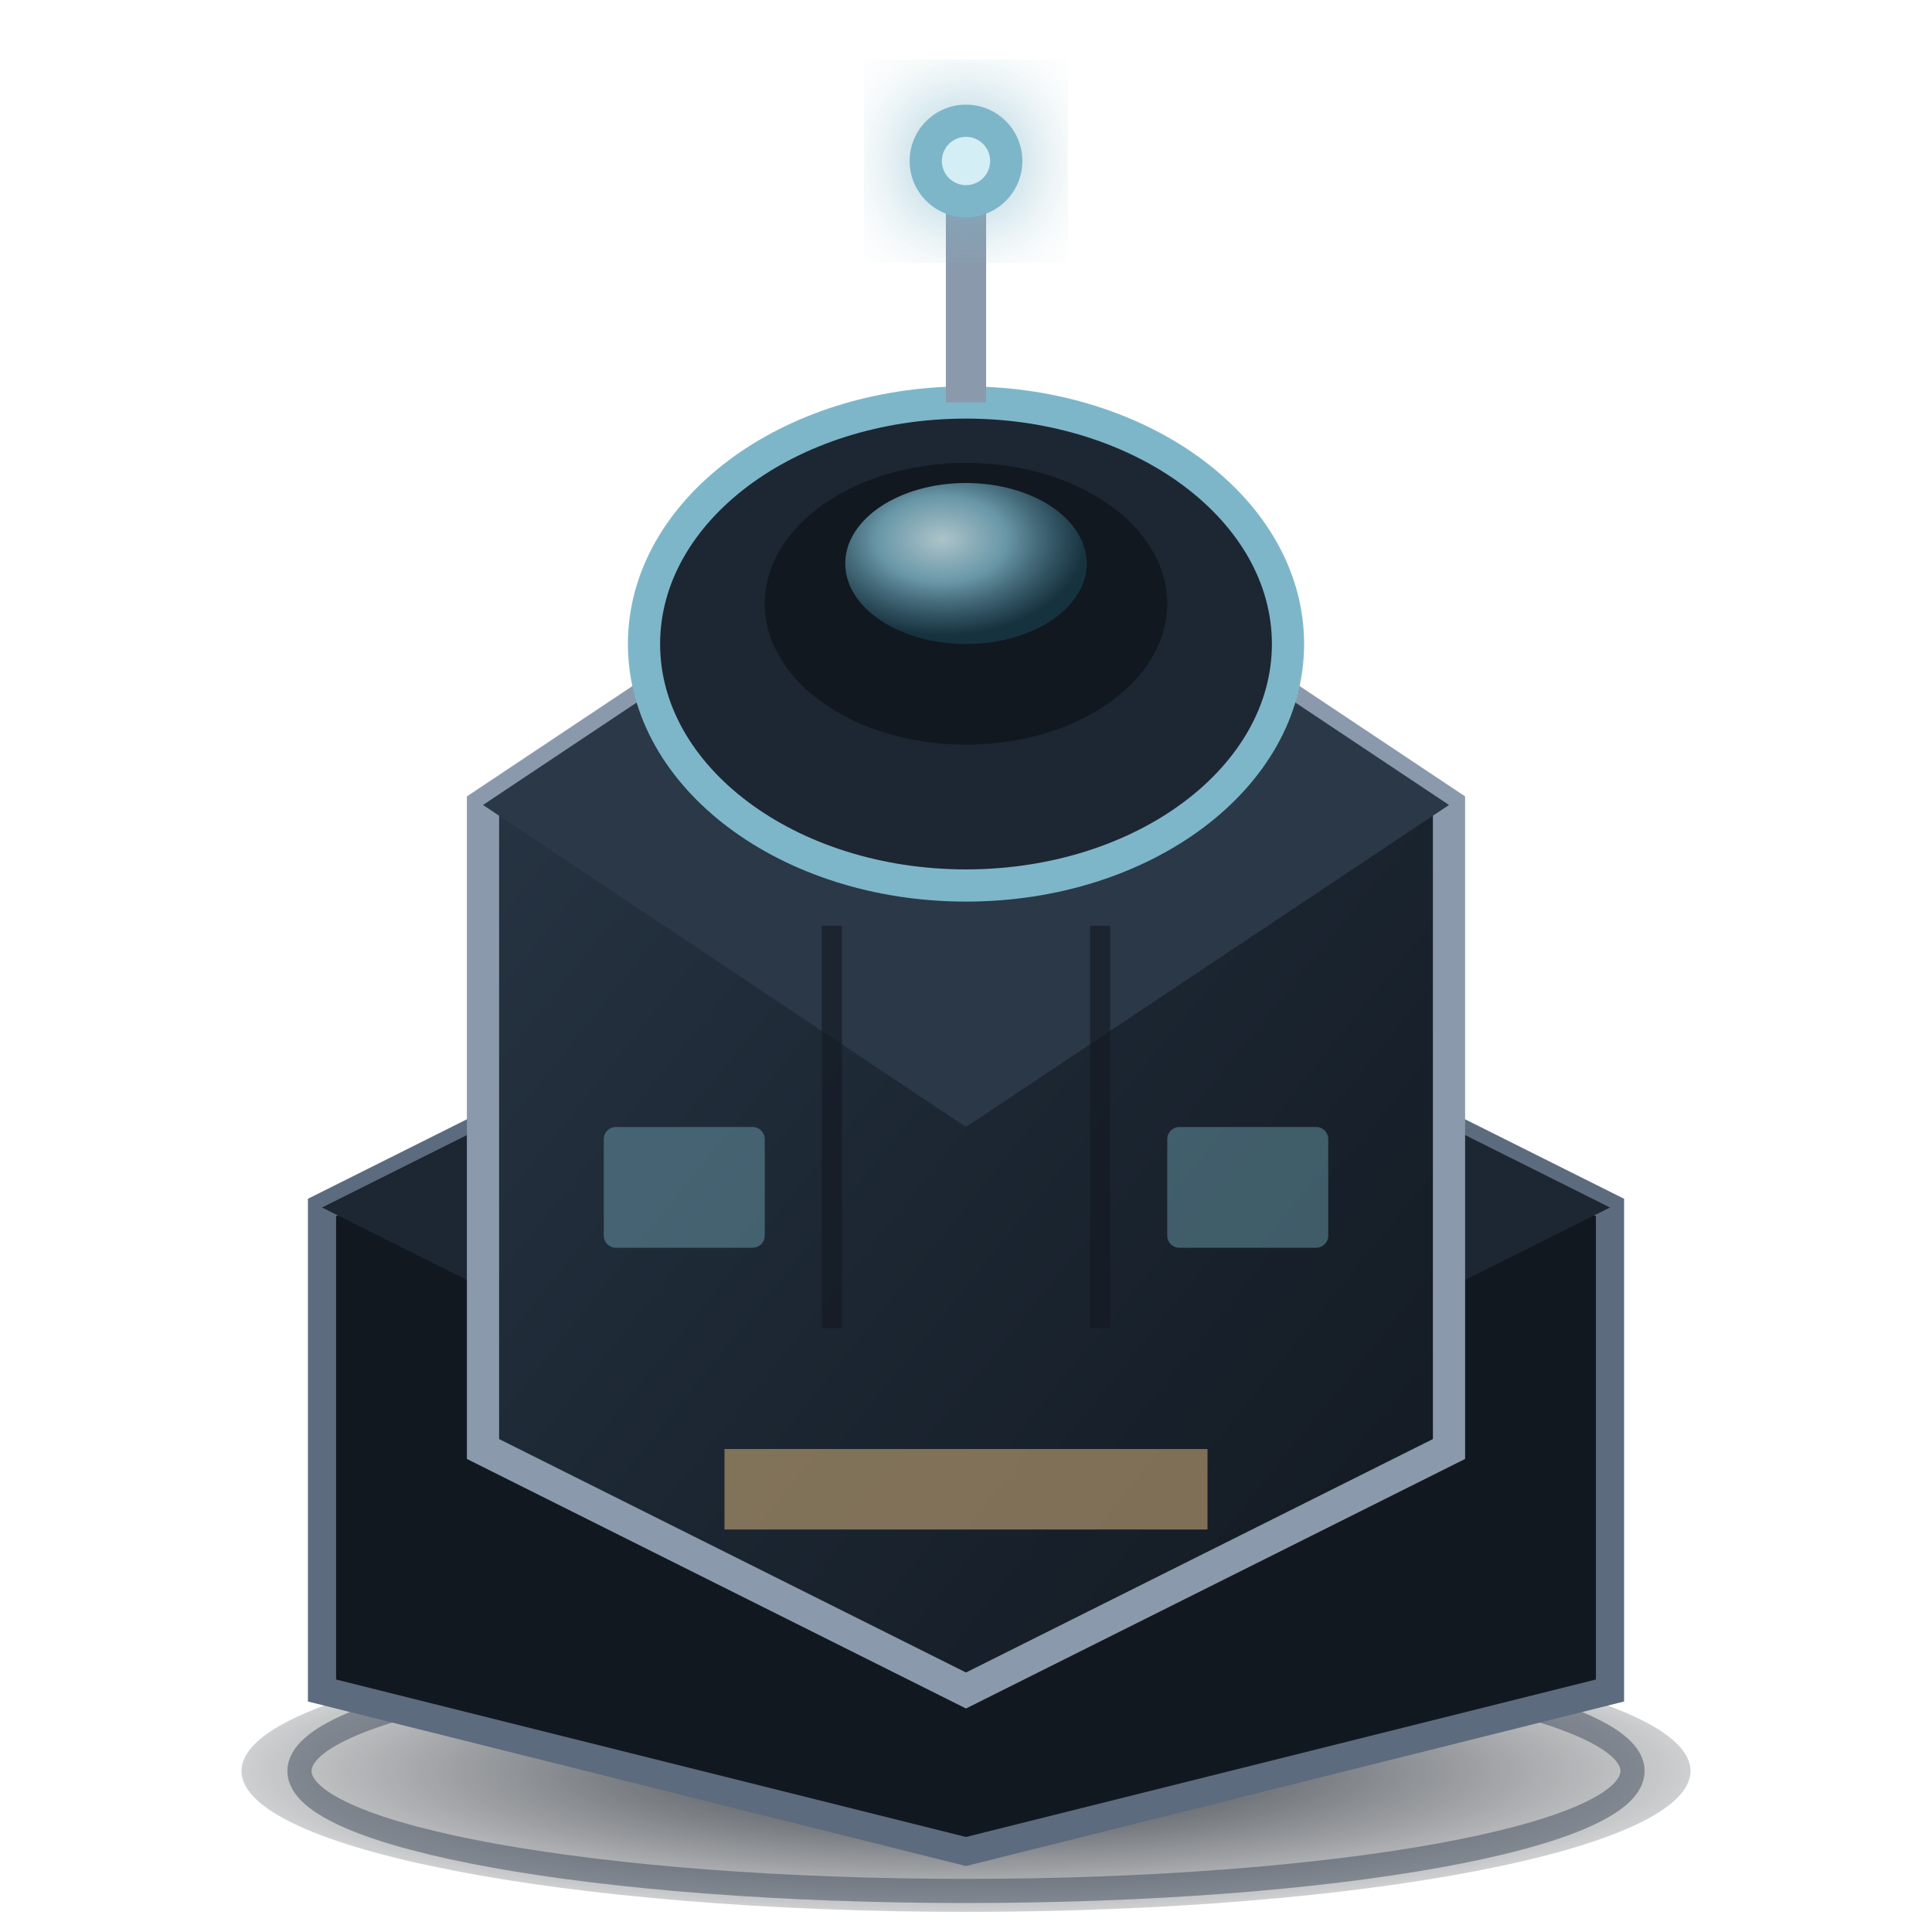
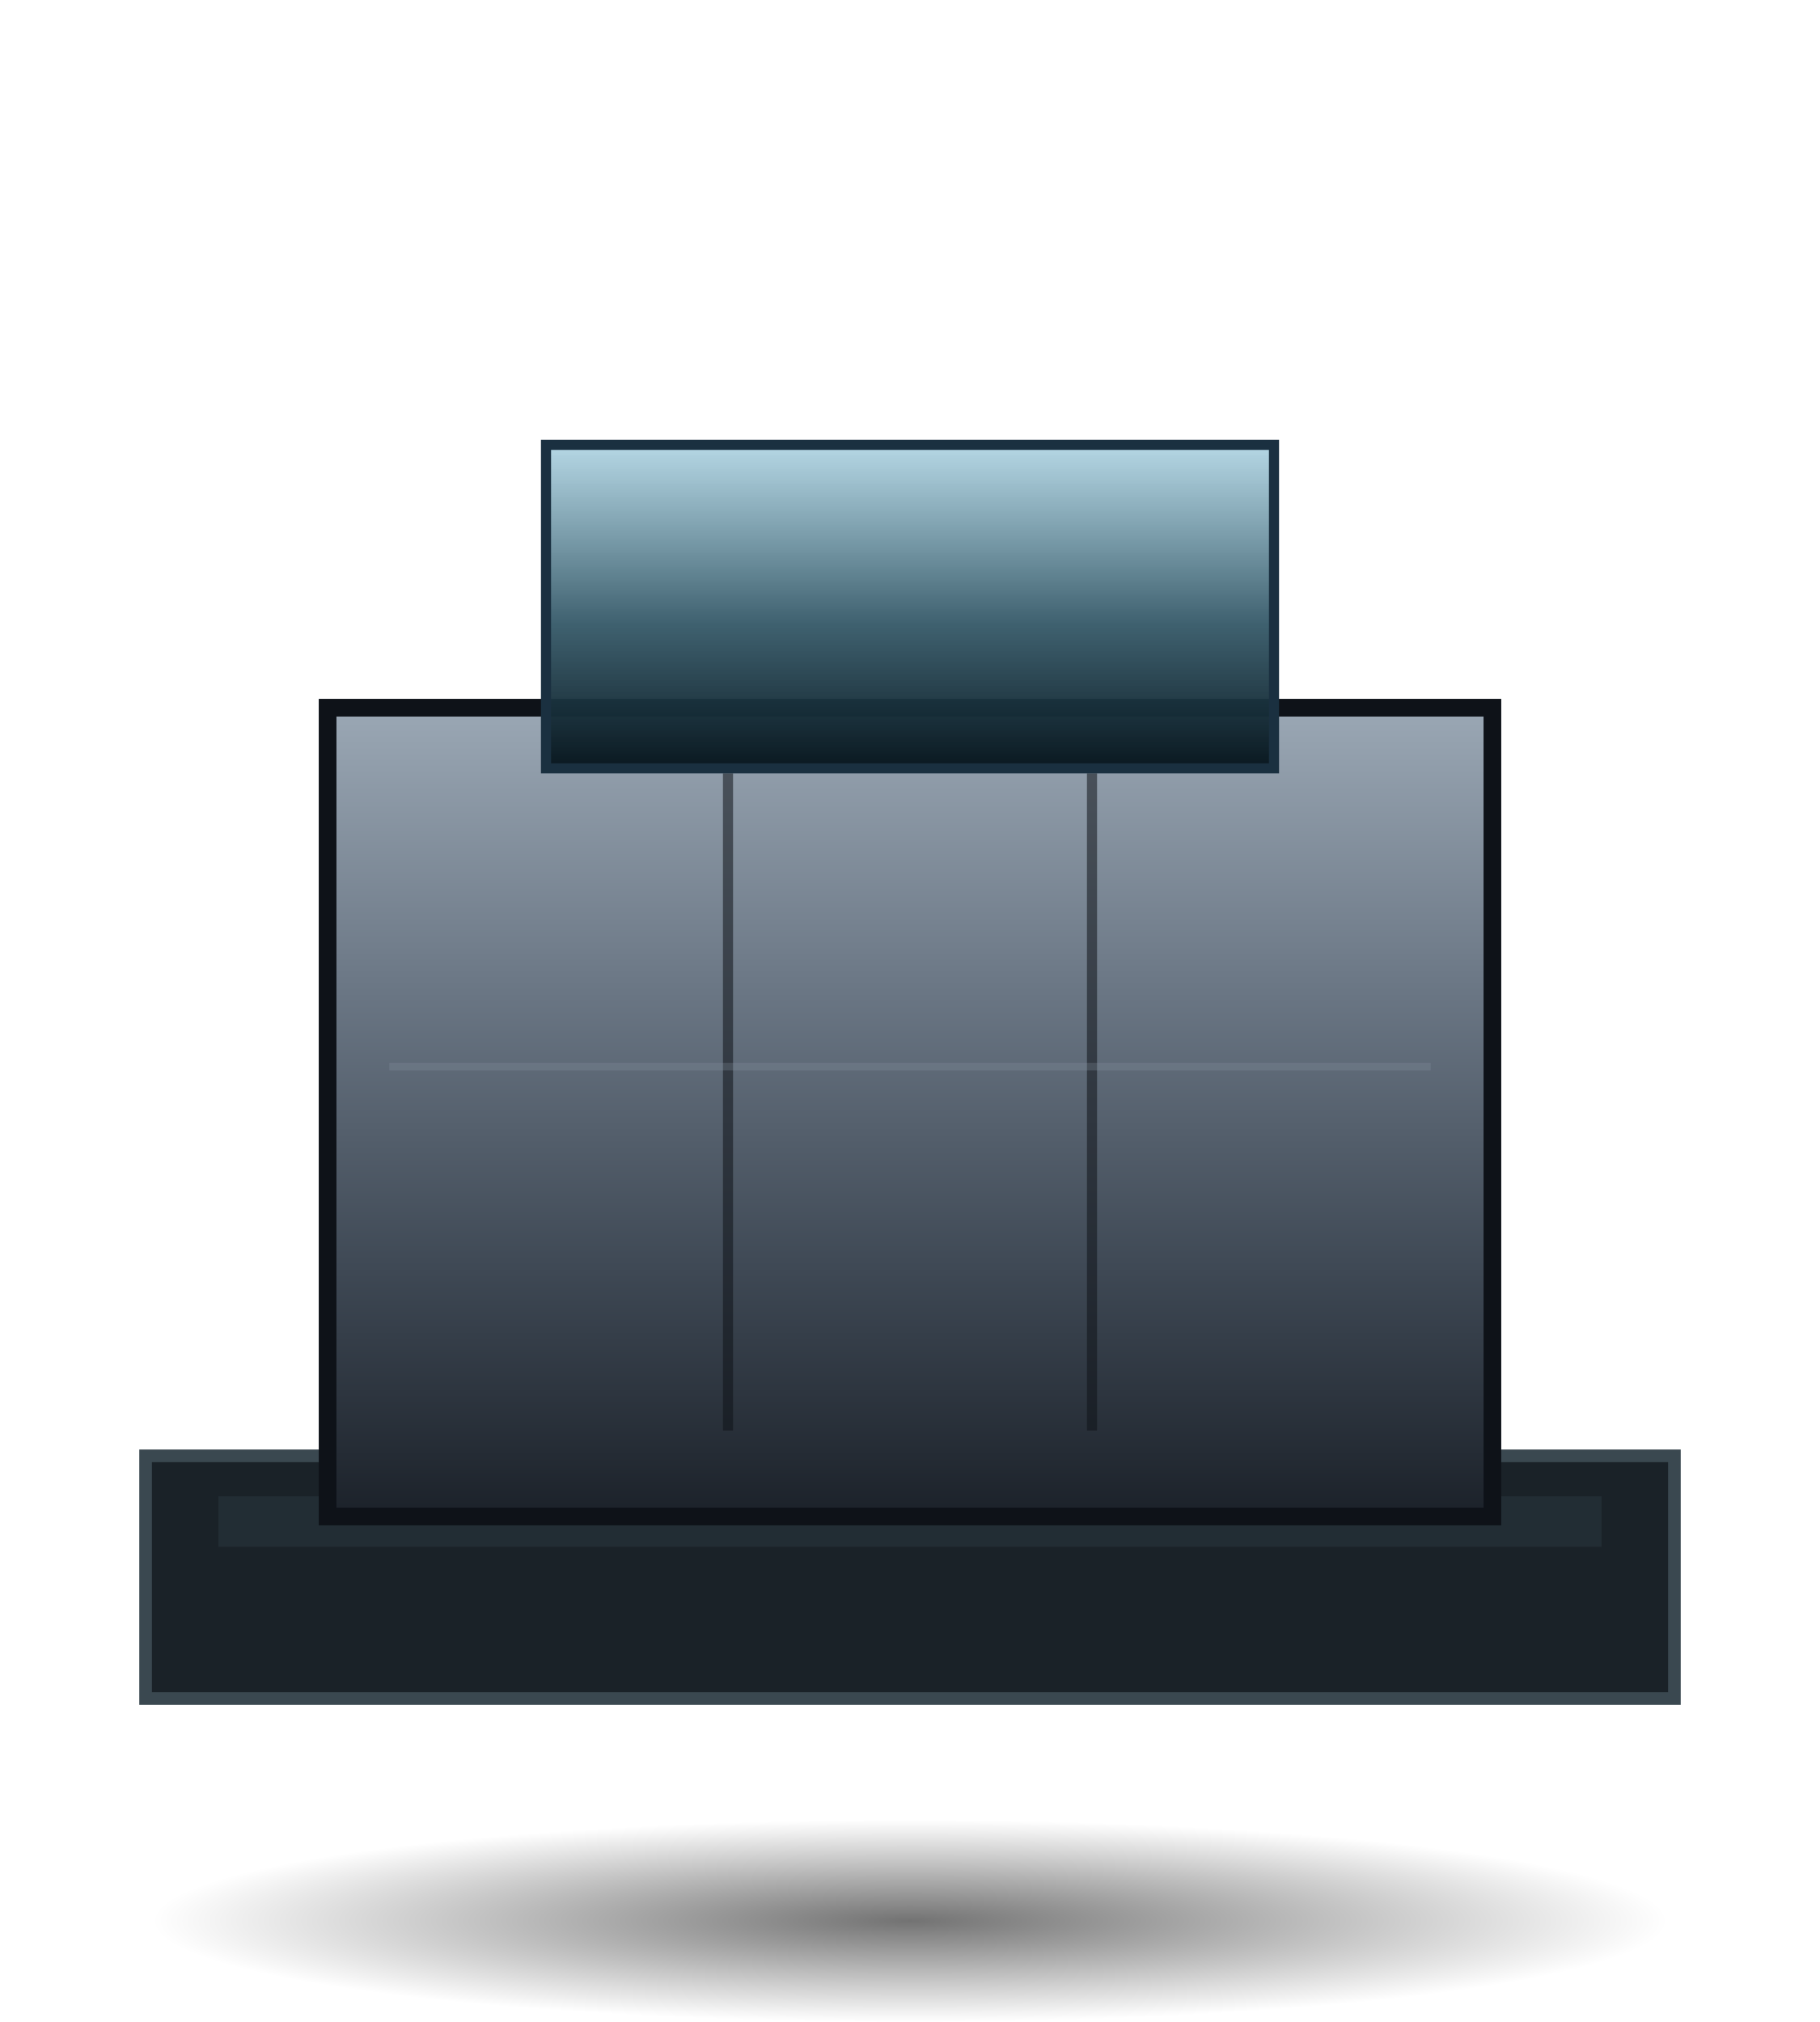
- <svg xmlns="http://www.w3.org/2000/svg" viewBox="0 0 48 48" width="48" height="48" fill="none">
+ <svg xmlns="http://www.w3.org/2000/svg" viewBox="0 0 72 80" width="72" height="80" fill="none">
  <defs>
-     <radialGradient id="padG" cx="50%" cy="50%" r="50%">
-       <stop offset="0%" stop-color="#1c2733" stop-opacity="0.9" />
-       <stop offset="100%" stop-color="#0a0e14" stop-opacity="0.2" />
+     <linearGradient id="steel" x1="0" y1="0" x2="0" y2="1">
+       <stop offset="0%" stop-color="#9aa7b4" />
+       <stop offset="35%" stop-color="#6a7684" />
+       <stop offset="70%" stop-color="#3e4854" />
+       <stop offset="100%" stop-color="#1c222a" />
+     </linearGradient>
+     <linearGradient id="steelSide" x1="0" y1="0" x2="1" y2="0">
+       <stop offset="0%" stop-color="#2a323c" />
+       <stop offset="45%" stop-color="#5c6876" />
+       <stop offset="100%" stop-color="#1a2028" />
+     </linearGradient>
+     <linearGradient id="armor" x1="0" y1="0" x2="0.3" y2="1">
+       <stop offset="0%" stop-color="#5a6a58" />
+       <stop offset="40%" stop-color="#3a4638" />
+       <stop offset="100%" stop-color="#1e261c" />
+     </linearGradient>
+     <linearGradient id="camo" x1="0" y1="0" x2="1" y2="1">
+       <stop offset="0%" stop-color="#4a5640" />
+       <stop offset="50%" stop-color="#2e382c" />
+       <stop offset="100%" stop-color="#1a2218" />
+     </linearGradient>
+     <linearGradient id="desert" x1="0" y1="0" x2="0" y2="1">
+       <stop offset="0%" stop-color="#8a7a5a" />
+       <stop offset="100%" stop-color="#4a4030" />
+     </linearGradient>
+     <linearGradient id="glass" x1="0" y1="0" x2="0" y2="1">
+       <stop offset="0%" stop-color="#a8d0e0" stop-opacity="0.85" />
+       <stop offset="55%" stop-color="#2a5060" stop-opacity="0.9" />
+       <stop offset="100%" stop-color="#0a1820" />
+     </linearGradient>
+     <linearGradient id="heat" x1="0" y1="1" x2="0" y2="0">
+       <stop offset="0%" stop-color="#ff6a20" stop-opacity="0.9" />
+       <stop offset="50%" stop-color="#ffc060" stop-opacity="0.5" />
+       <stop offset="100%" stop-color="#fff0c0" stop-opacity="0" />
+     </linearGradient>
+     <linearGradient id="muzzle" x1="0" y1="0.5" x2="1" y2="0.5">
+       <stop offset="0%" stop-color="#fff8e0" />
+       <stop offset="40%" stop-color="#ffb040" />
+       <stop offset="100%" stop-color="#ff6020" stop-opacity="0" />
+     </linearGradient>
+     <radialGradient id="shadow" cx="50%" cy="50%" r="50%">
+       <stop offset="0%" stop-color="#000" stop-opacity="0.55" />
+       <stop offset="100%" stop-color="#000" stop-opacity="0" />
    </radialGradient>
-     <radialGradient id="coreG" cx="40%" cy="35%" r="60%">
-       <stop offset="0%" stop-color="#d4eef5" />
-       <stop offset="45%" stop-color="#7eb6c9" />
-       <stop offset="100%" stop-color="#1a4050" stop-opacity="0.8" />
-     </radialGradient>
-     <linearGradient id="hullL" x1="0" y1="0" x2="1" y2="1">
-       <stop offset="0%" stop-color="#2a3848" />
-       <stop offset="50%" stop-color="#1c2733" />
-       <stop offset="100%" stop-color="#121820" />
-     </linearGradient>
-     <linearGradient id="steelL" x1="0" y1="0" x2="0" y2="1">
-       <stop offset="0%" stop-color="#b0bec8" />
-       <stop offset="40%" stop-color="#8a9aac" />
-       <stop offset="100%" stop-color="#5c6b7e" />
-     </linearGradient>
-     <linearGradient id="brassL" x1="0" y1="0" x2="0" y2="1">
-       <stop offset="0%" stop-color="#e0c9a0" />
-       <stop offset="100%" stop-color="#8a7350" />
-     </linearGradient>
-     <filter id="softGlow" x="-40%" y="-40%" width="180%" height="180%">
-       <feGaussianBlur stdDeviation="1.2" result="b" />
-       <feMerge>
-         <feMergeNode in="b" />
-         <feMergeNode in="SourceGraphic" />
-       </feMerge>
+     <filter id="soft" x="-20%" y="-20%" width="140%" height="140%">
+       <feGaussianBlur stdDeviation="0.6" />
    </filter>
  </defs>
-   <ellipse cx="24" cy="44" rx="18" ry="3.5" fill="url(#padG)" />
-   <ellipse cx="24" cy="44" rx="16.56" ry="2.98" fill="none" stroke="#3d4a5a" stroke-width="0.6" opacity="0.5" />
-   <path d="M8 42 L8 30 L24 22 L40 30 L40 42 L24 46 Z" fill="#121820" stroke="#5c6b7e" stroke-width="0.7" />
-   <path d="M8 30 L24 22 L40 30 L24 38 Z" fill="#1c2733" />
-   <path d="M12 36 L12 20 L24 12 L36 20 L36 36 L24 42 Z" fill="url(#hullL)" stroke="#8a9aac" stroke-width="0.8" />
-   <path d="M12 20 L24 12 L36 20 L24 28 Z" fill="#2a3848" />
-   <line x1="20.667" y1="23" x2="20.667" y2="33" stroke="#121820" stroke-width="0.5" opacity="0.6" />
-   <line x1="27.333" y1="23" x2="27.333" y2="33" stroke="#121820" stroke-width="0.5" opacity="0.6" />
-   <ellipse cx="24" cy="16" rx="8" ry="6" fill="#1c2733" stroke="#7eb6c9" stroke-width="0.8" />
-   <ellipse cx="24" cy="15" rx="5" ry="3.5" fill="#0a0e14" opacity="0.6" />
-   <ellipse cx="24" cy="14" rx="3" ry="2" fill="url(#coreG)" opacity="0.8" />
-   <rect x="15" y="28" width="4" height="3" rx="0.3" fill="#7eb6c9" opacity="0.4" />
-   <rect x="29" y="28" width="4" height="3" rx="0.3" fill="#7eb6c9" opacity="0.4" />
-   <line x1="24" y1="10" x2="24" y2="4" stroke="#8a9aac" stroke-width="1" />
-   <circle cx="24" cy="4" r="1.4" fill="#7eb6c9" filter="url(#softGlow)" />
-   <circle cx="24" cy="4" r="0.6" fill="#d4eef5" />
-   <rect x="18" y="36" width="12" height="2" fill="#c4a574" opacity="0.6" />
+   <ellipse cx="36" cy="76" rx="30.24" ry="4" fill="url(#shadow)" />
+   <rect x="5.76" y="57.6" width="60.48" height="9.6" fill="#1a2228" stroke="#3a4850" stroke-width="0.5" />
+   <rect x="8.64" y="59.2" width="54.72" height="2" fill="#2a3840" opacity="0.5" />
+   <rect x="12.96" y="28" width="46.08" height="32" fill="url(#steel)" stroke="#0e1218" stroke-width="0.7" />
+   <line x1="28.8" y1="30.6" x2="28.8" y2="56.6" stroke="#0e1218" stroke-width="0.4" opacity="0.55" />
+   <line x1="43.2" y1="30.6" x2="43.2" y2="56.6" stroke="#0e1218" stroke-width="0.4" opacity="0.55" />
+   <line x1="15.4" y1="42.2" x2="56.6" y2="42.2" stroke="#8a96a4" stroke-width="0.3" opacity="0.25" />
+   <rect x="21.6" y="17.6" width="28.8" height="12.8" fill="url(#glass)" stroke="#1a3040" stroke-width="0.4" />
</svg>
